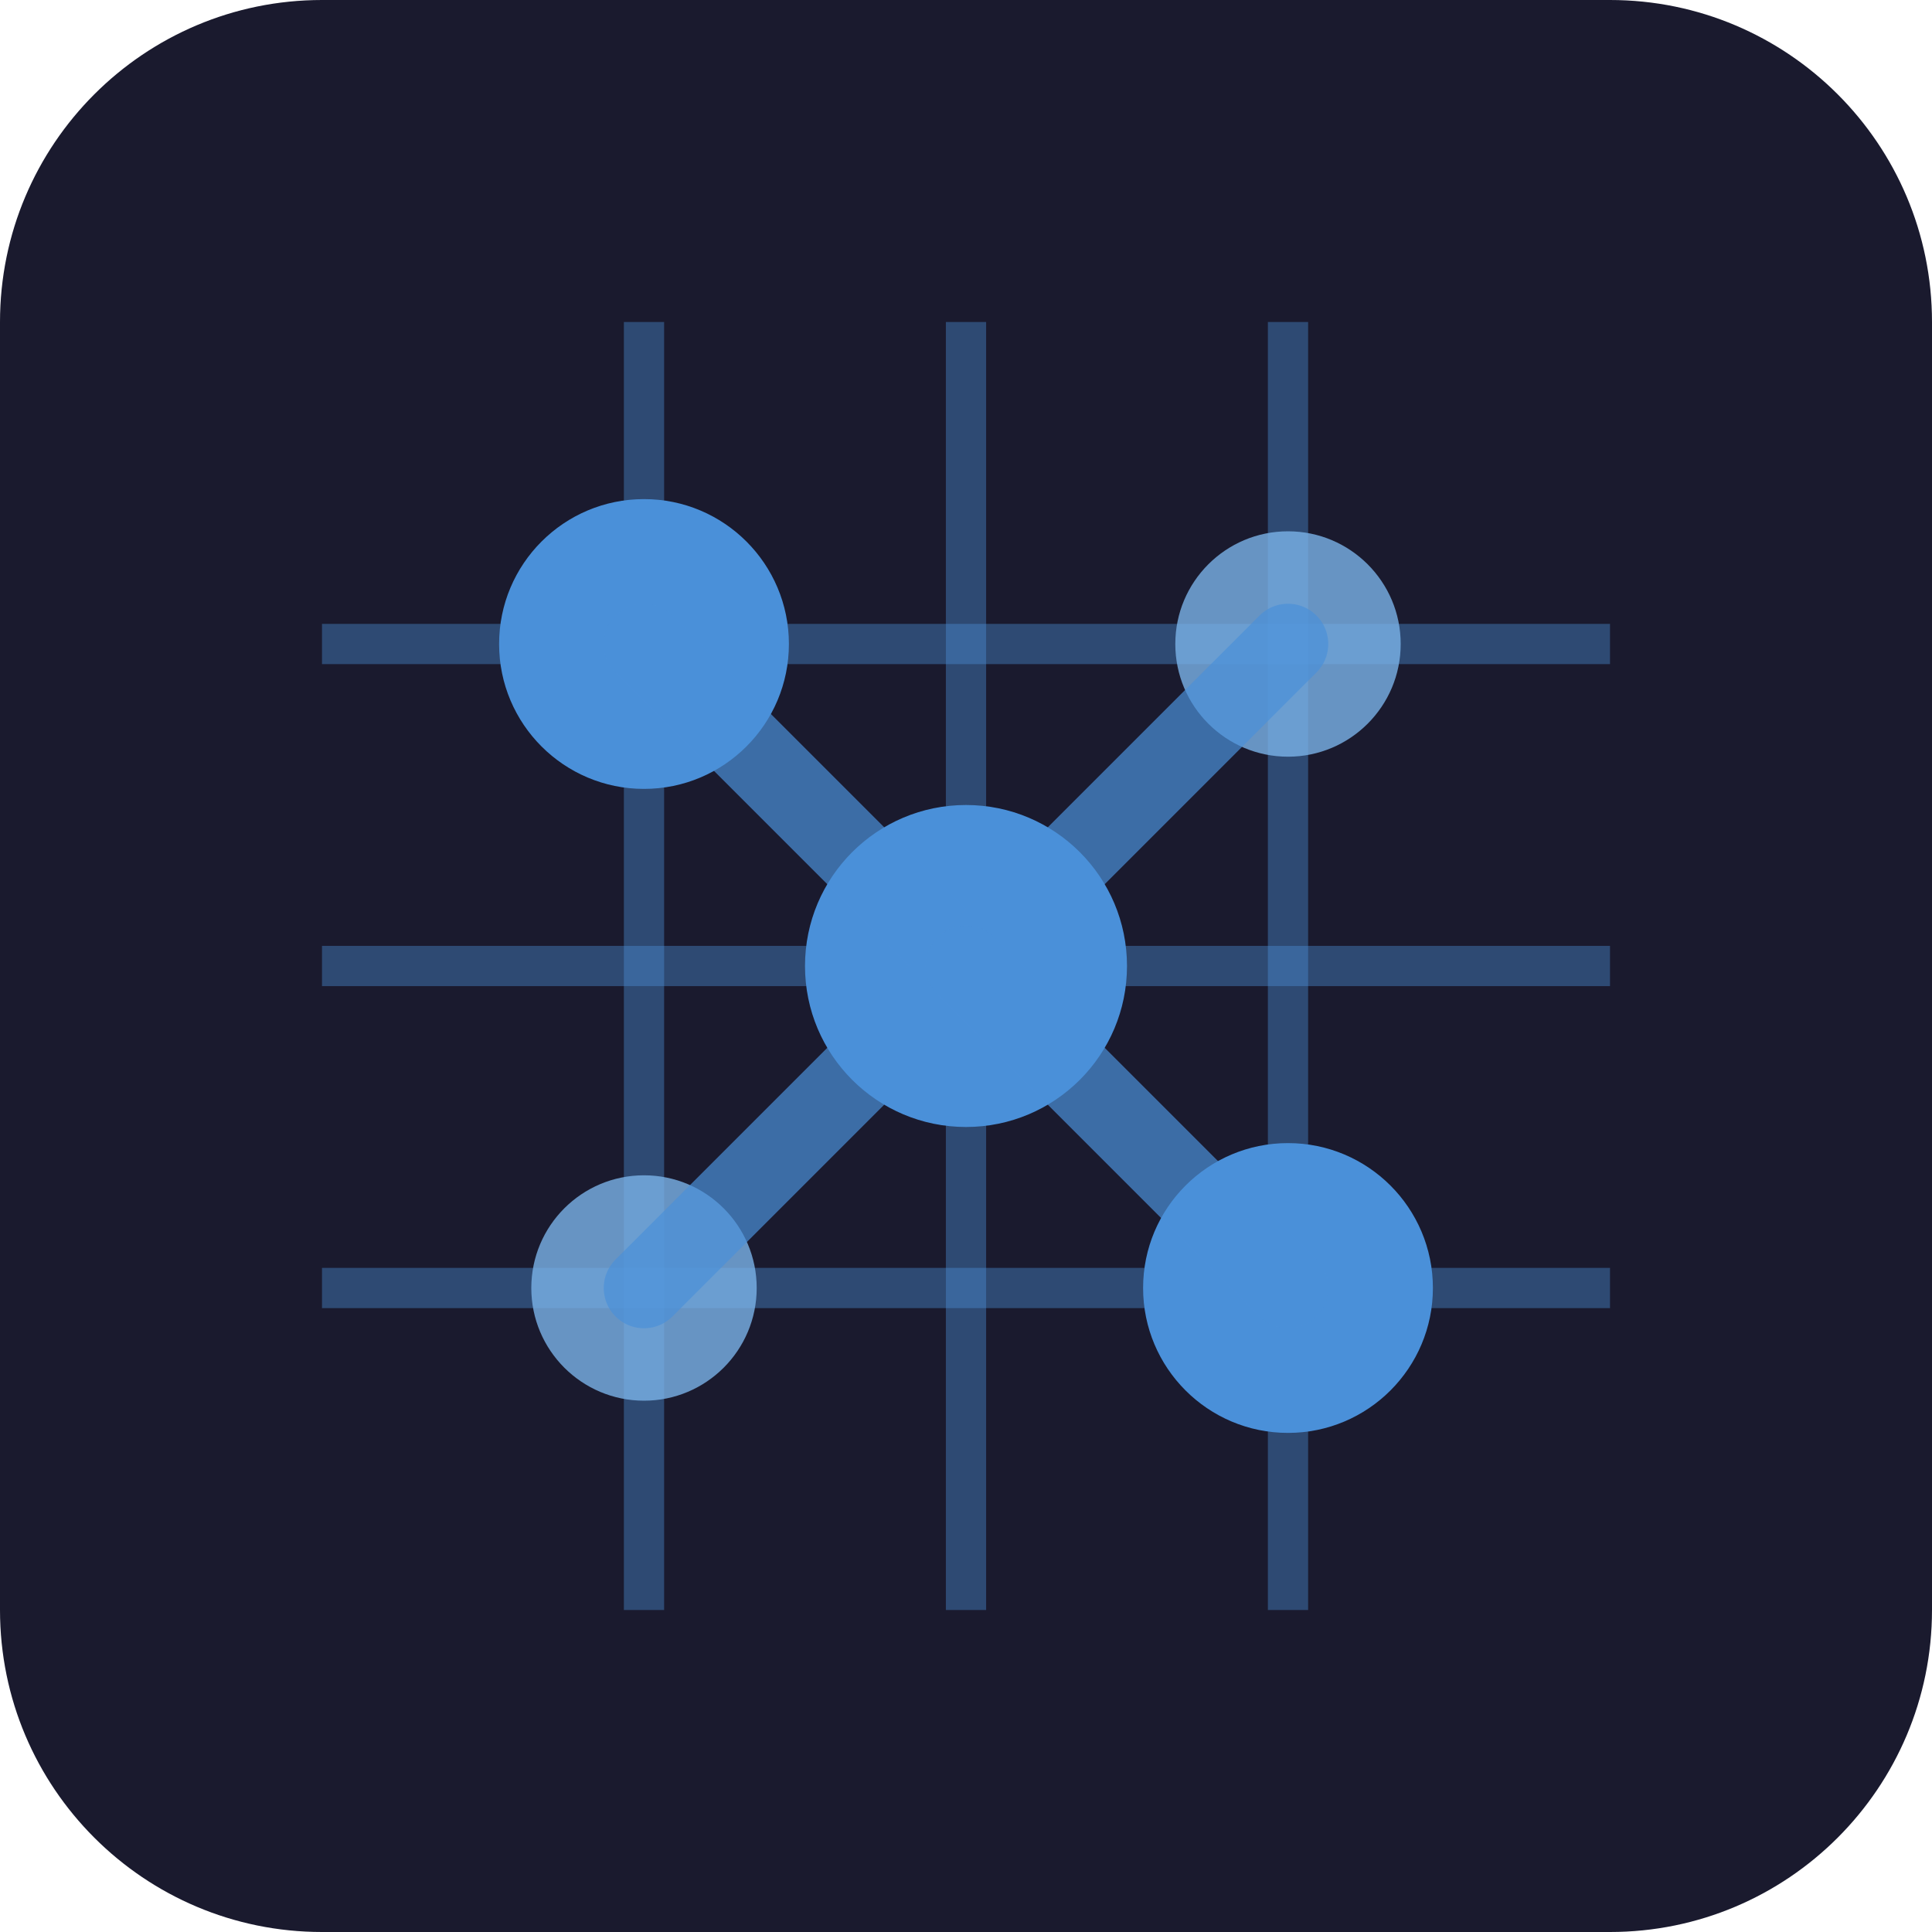
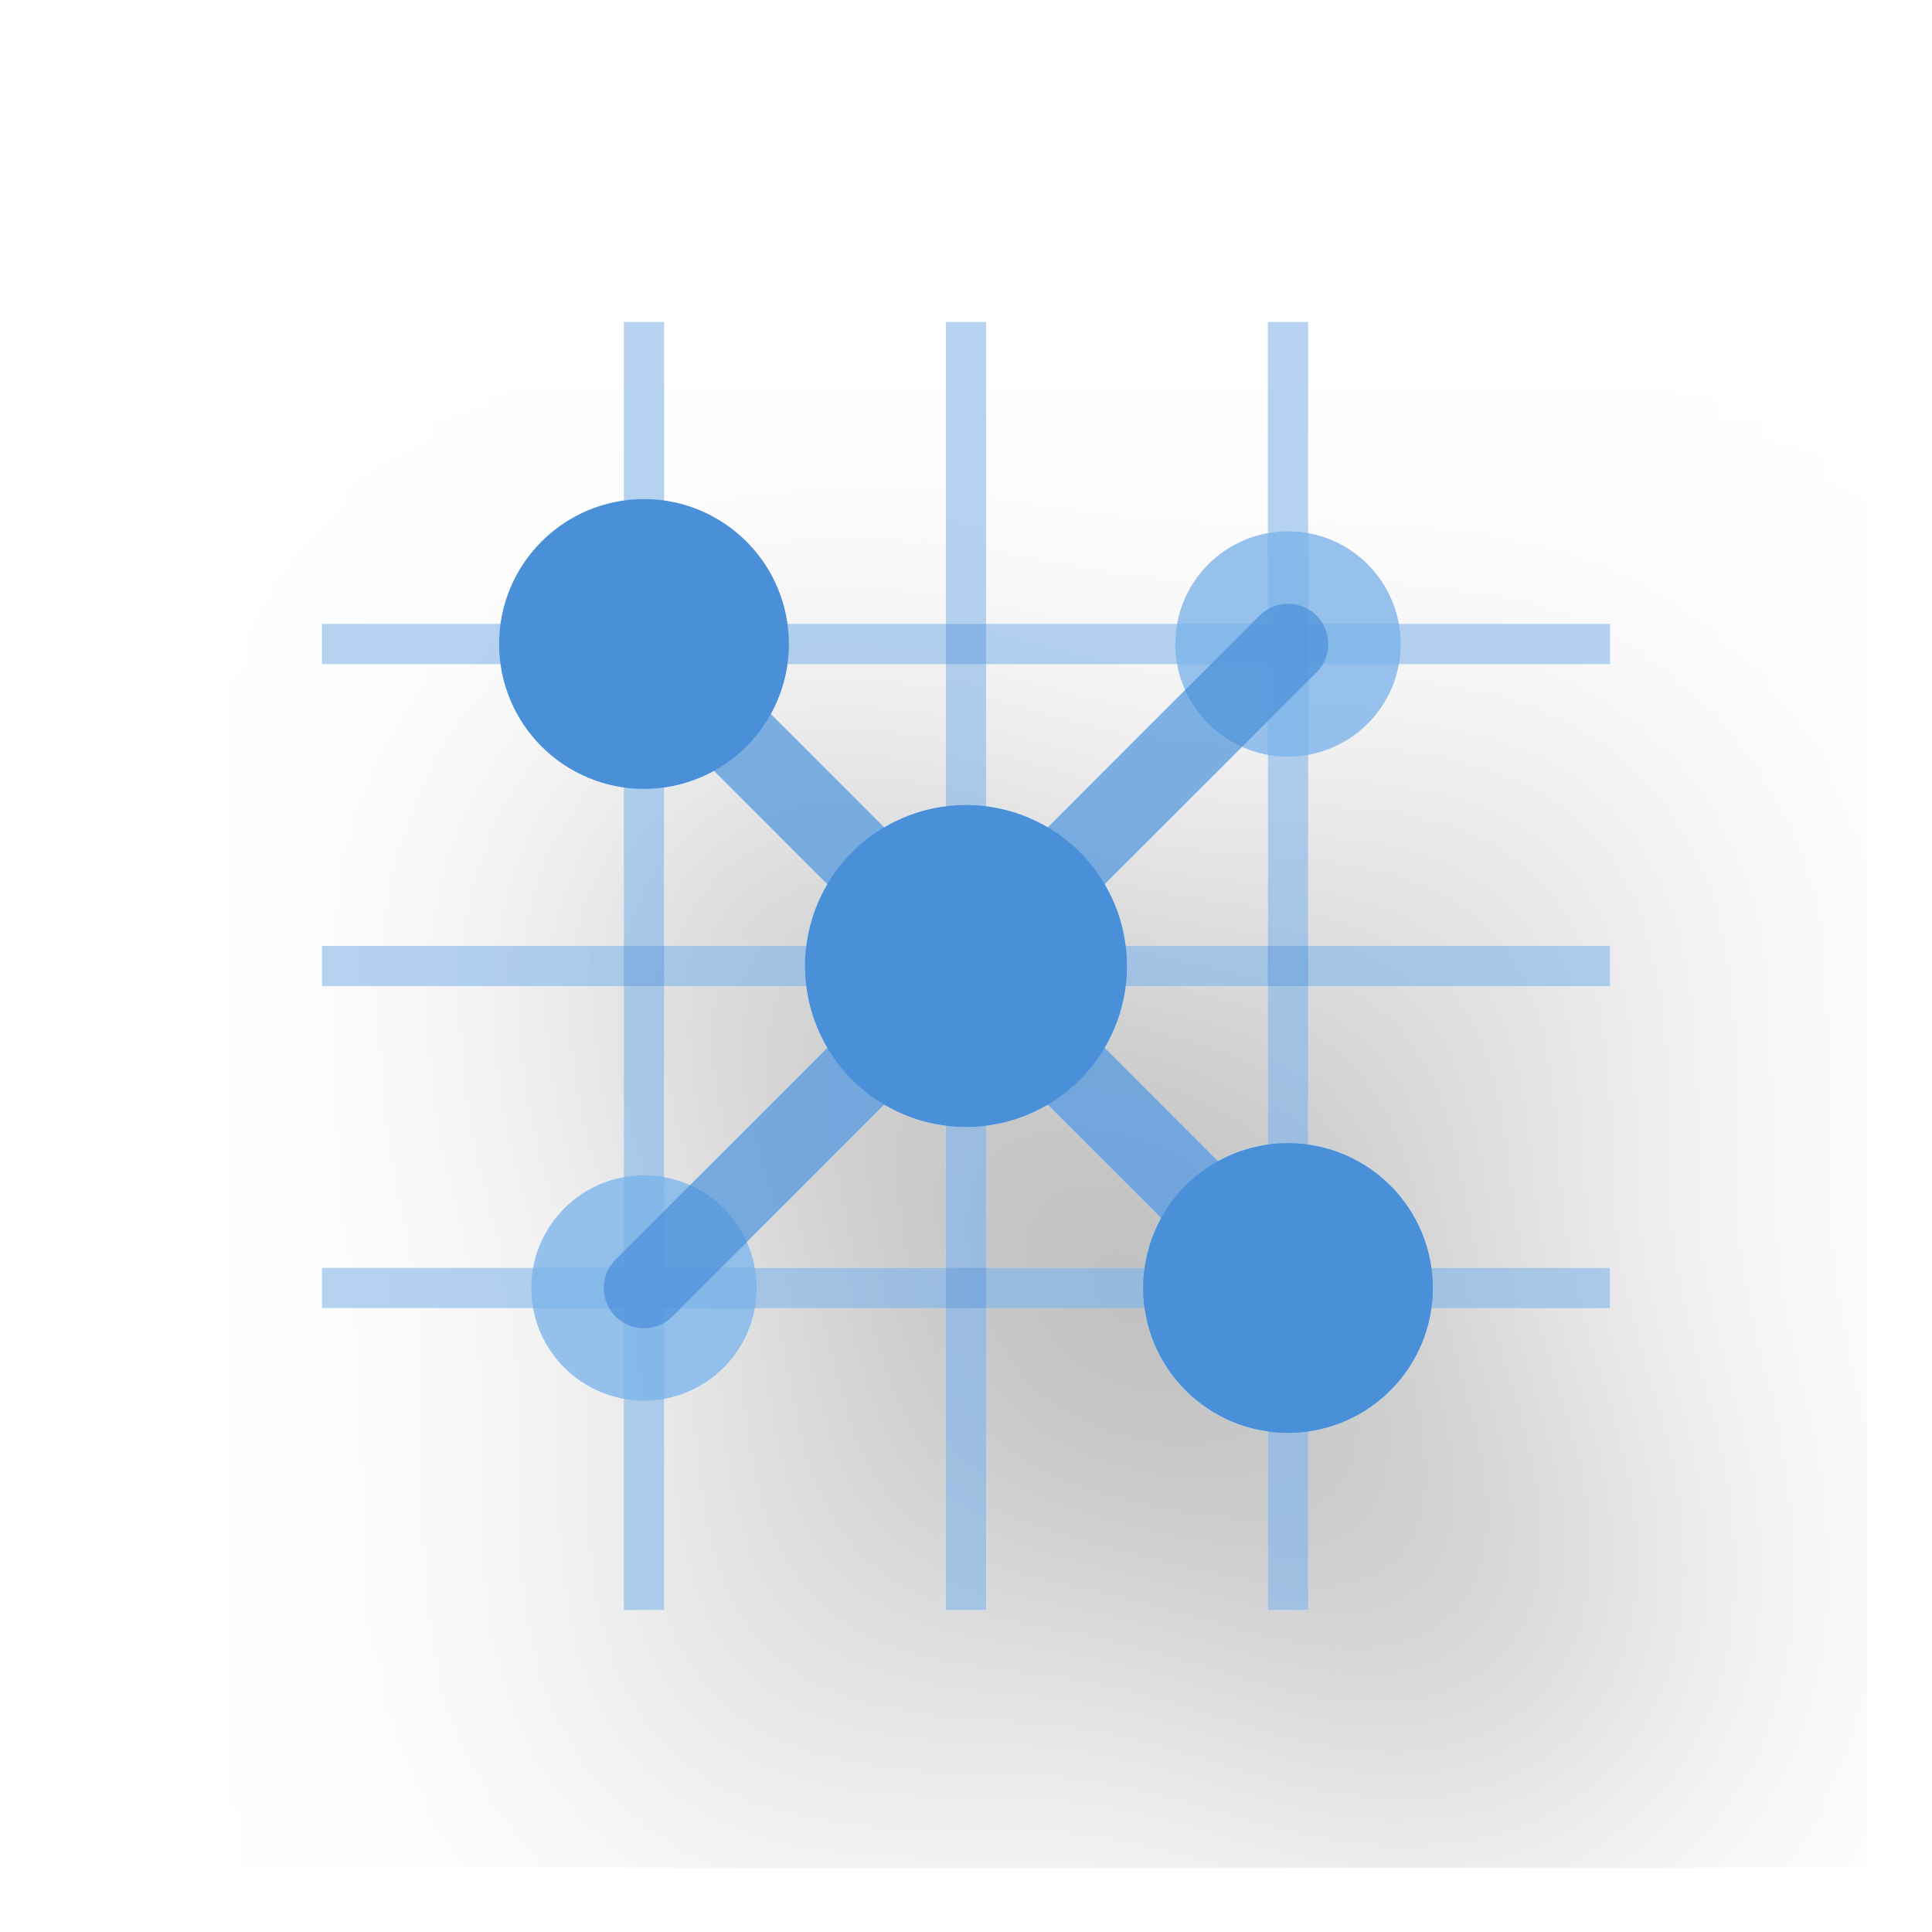
<svg xmlns="http://www.w3.org/2000/svg" viewBox="0 0 24 24" width="24" height="24" fill="none">
-   <rect width="24" height="24" rx="4" fill="#1a1a2e" />
-   <line x1="4" y1="8" x2="20" y2="8" stroke="#4A90D9" stroke-width="0.5" opacity="0.4" />
-   <line x1="4" y1="12" x2="20" y2="12" stroke="#4A90D9" stroke-width="0.5" opacity="0.4" />
-   <line x1="4" y1="16" x2="20" y2="16" stroke="#4A90D9" stroke-width="0.5" opacity="0.4" />
-   <line x1="8" y1="4" x2="8" y2="20" stroke="#4A90D9" stroke-width="0.5" opacity="0.4" />
-   <line x1="12" y1="4" x2="12" y2="20" stroke="#4A90D9" stroke-width="0.5" opacity="0.4" />
-   <line x1="16" y1="4" x2="16" y2="20" stroke="#4A90D9" stroke-width="0.5" opacity="0.4" />
-   <circle cx="8" cy="8" r="1.8" fill="#4A90D9" />
-   <circle cx="16" cy="8" r="1.4" fill="#7AB3E8" opacity="0.8" />
-   <circle cx="12" cy="12" r="2" fill="#4A90D9" />
-   <circle cx="8" cy="16" r="1.4" fill="#7AB3E8" opacity="0.8" />
-   <circle cx="16" cy="16" r="1.8" fill="#4A90D9" />
-   <line x1="8" y1="8" x2="12" y2="12" stroke="#4A90D9" stroke-width="1" stroke-linecap="round" opacity="0.7" />
-   <line x1="16" y1="8" x2="12" y2="12" stroke="#4A90D9" stroke-width="1" stroke-linecap="round" opacity="0.7" />
-   <line x1="12" y1="12" x2="8" y2="16" stroke="#4A90D9" stroke-width="1" stroke-linecap="round" opacity="0.7" />
-   <line x1="12" y1="12" x2="16" y2="16" stroke="#4A90D9" stroke-width="1" stroke-linecap="round" opacity="0.7" />
+   <defs>
+     <filter id="drop-shadow" x="-20%" y="-20%" width="140%" height="140%">
+       <feDropShadow dx="2" dy="4" stdDeviation="4" flood-color="#000000" flood-opacity="0.5" />
+     </filter>
+   </defs>
+   <g filter="url(#drop-shadow)">
+     <line x1="4" y1="8" x2="20" y2="8" stroke="#4A90D9" stroke-width="0.5" opacity="0.4" />
+     <line x1="4" y1="12" x2="20" y2="12" stroke="#4A90D9" stroke-width="0.5" opacity="0.4" />
+     <line x1="4" y1="16" x2="20" y2="16" stroke="#4A90D9" stroke-width="0.5" opacity="0.4" />
+     <line x1="8" y1="4" x2="8" y2="20" stroke="#4A90D9" stroke-width="0.5" opacity="0.4" />
+     <line x1="12" y1="4" x2="12" y2="20" stroke="#4A90D9" stroke-width="0.5" opacity="0.4" />
+     <line x1="16" y1="4" x2="16" y2="20" stroke="#4A90D9" stroke-width="0.5" opacity="0.4" />
+     <circle cx="8" cy="8" r="1.8" fill="#4A90D9" />
+     <circle cx="16" cy="8" r="1.4" fill="#7AB3E8" opacity="0.8" />
+     <circle cx="12" cy="12" r="2" fill="#4A90D9" />
+     <circle cx="8" cy="16" r="1.4" fill="#7AB3E8" opacity="0.8" />
+     <circle cx="16" cy="16" r="1.8" fill="#4A90D9" />
+     <line x1="8" y1="8" x2="12" y2="12" stroke="#4A90D9" stroke-width="1" stroke-linecap="round" opacity="0.7" />
+     <line x1="16" y1="8" x2="12" y2="12" stroke="#4A90D9" stroke-width="1" stroke-linecap="round" opacity="0.7" />
+     <line x1="12" y1="12" x2="8" y2="16" stroke="#4A90D9" stroke-width="1" stroke-linecap="round" opacity="0.7" />
+     <line x1="12" y1="12" x2="16" y2="16" stroke="#4A90D9" stroke-width="1" stroke-linecap="round" opacity="0.7" />
+   </g>
</svg>
